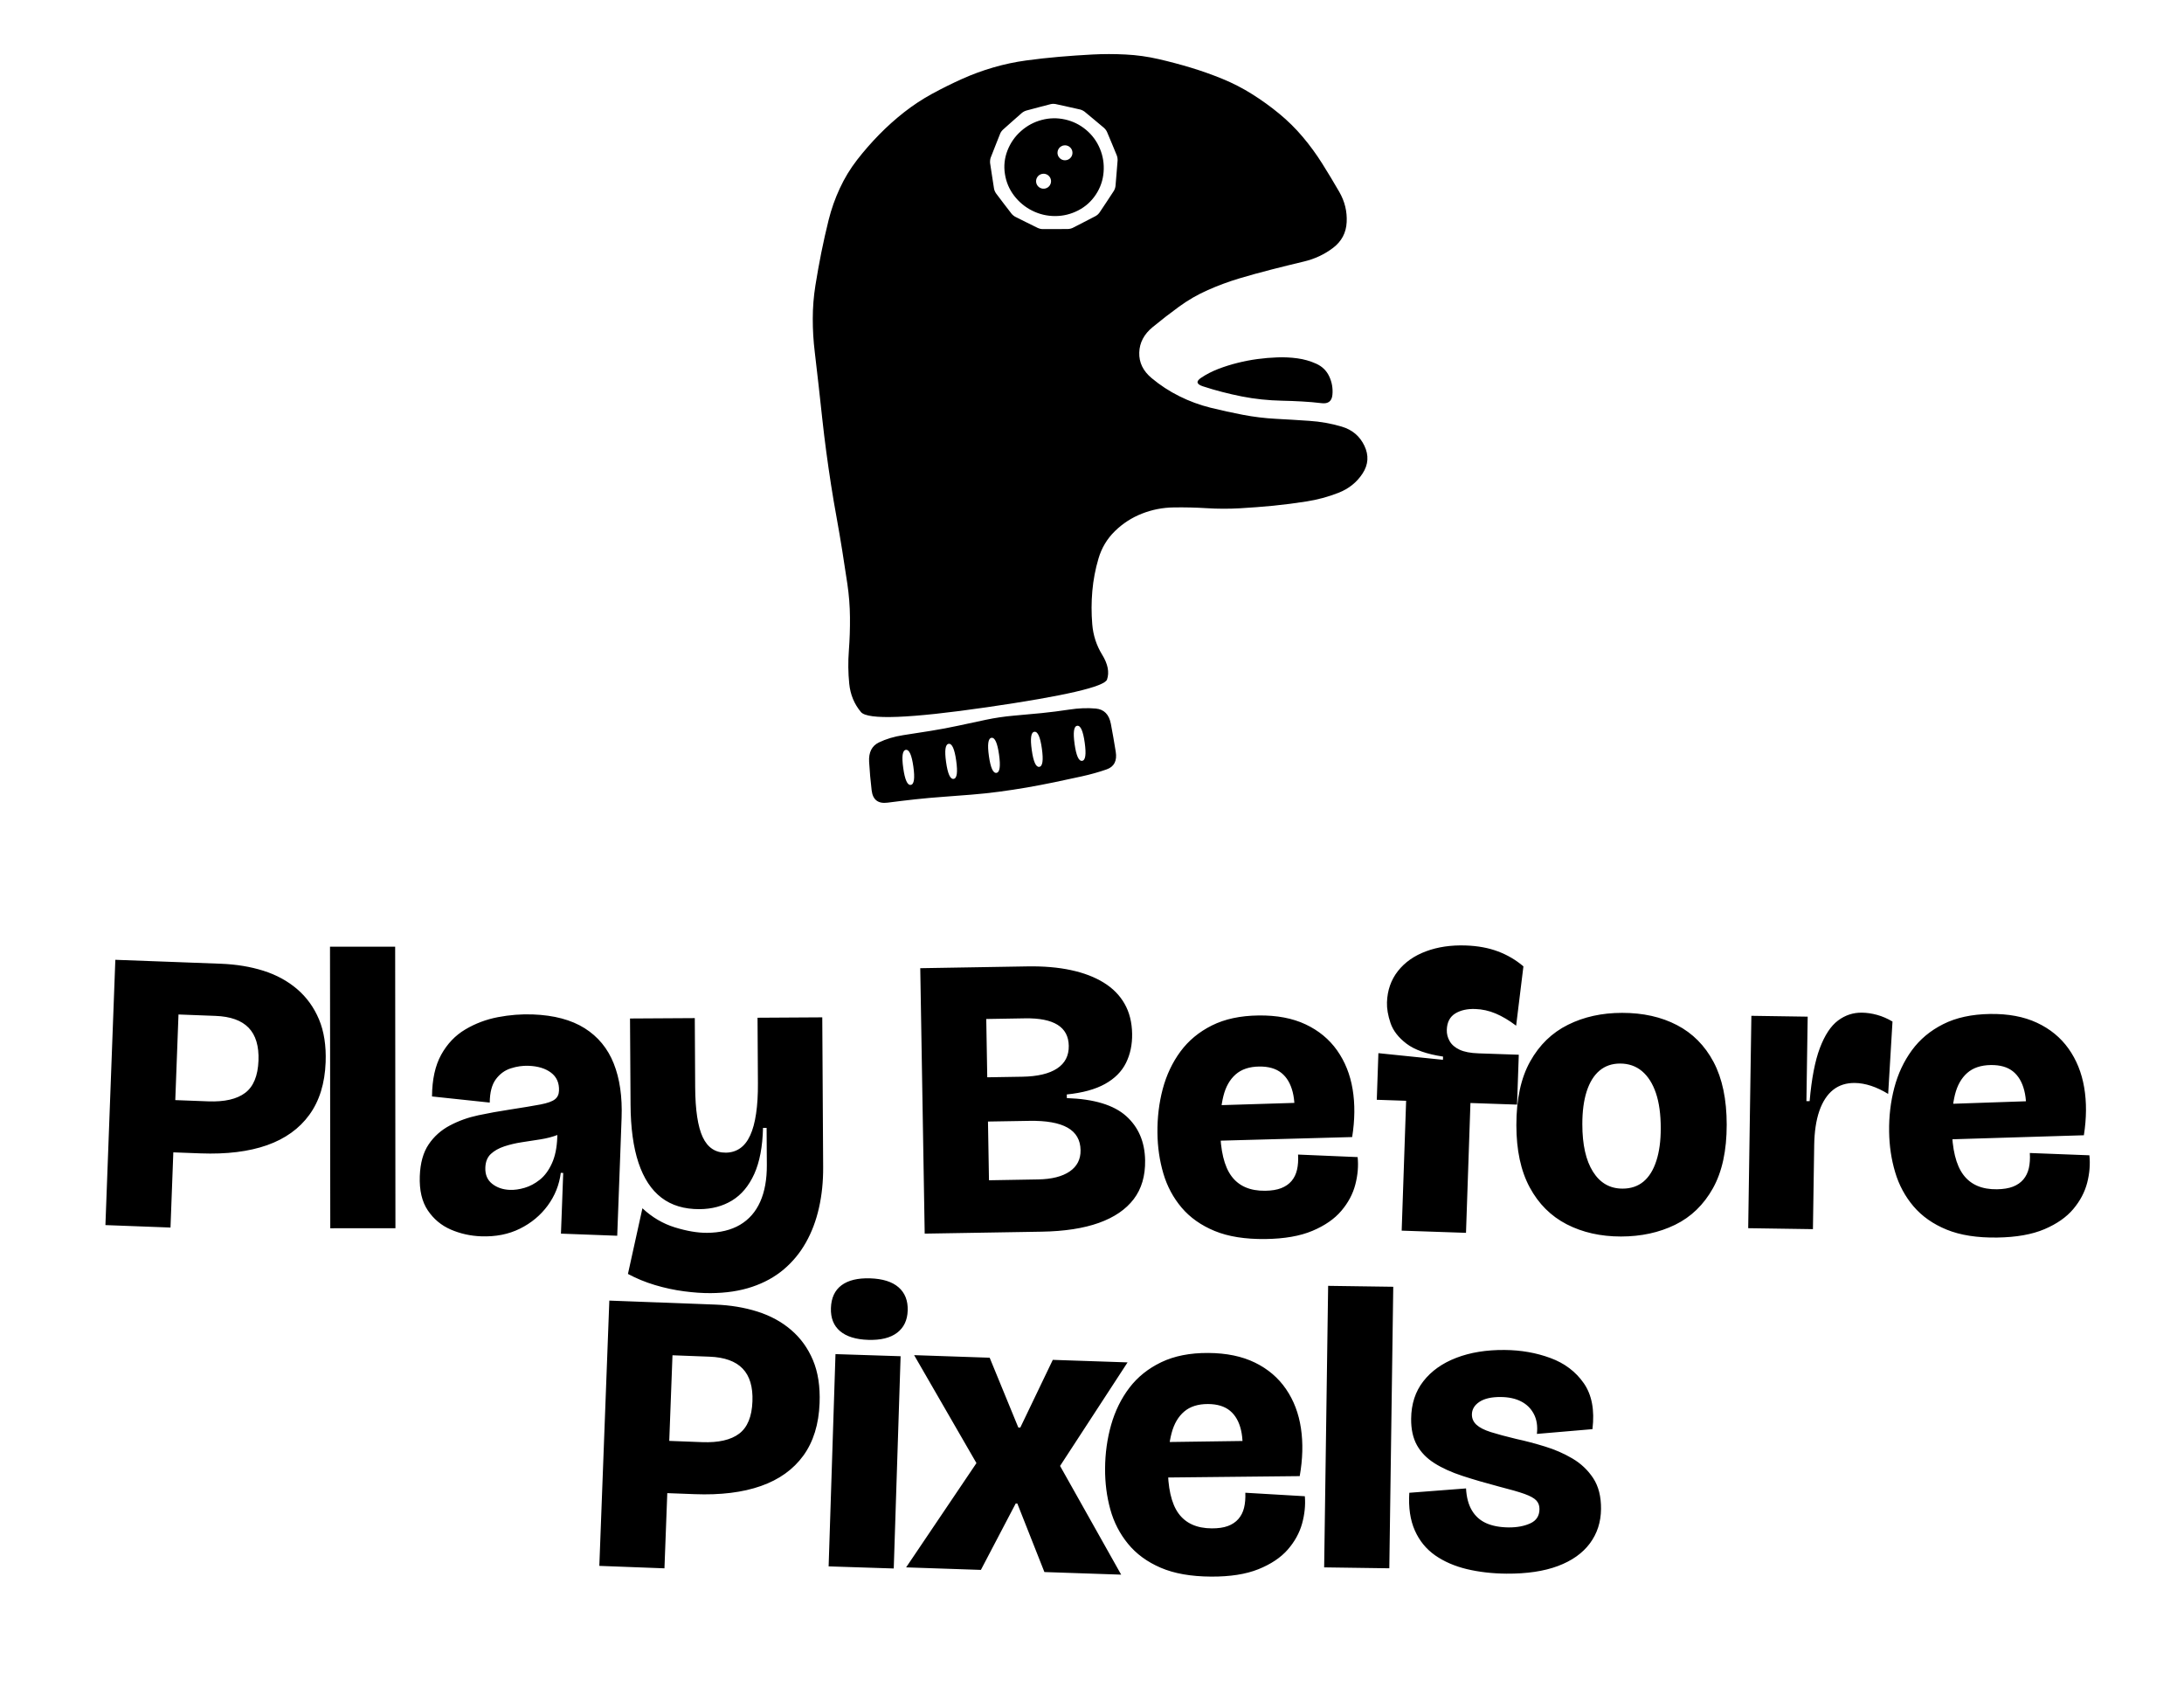
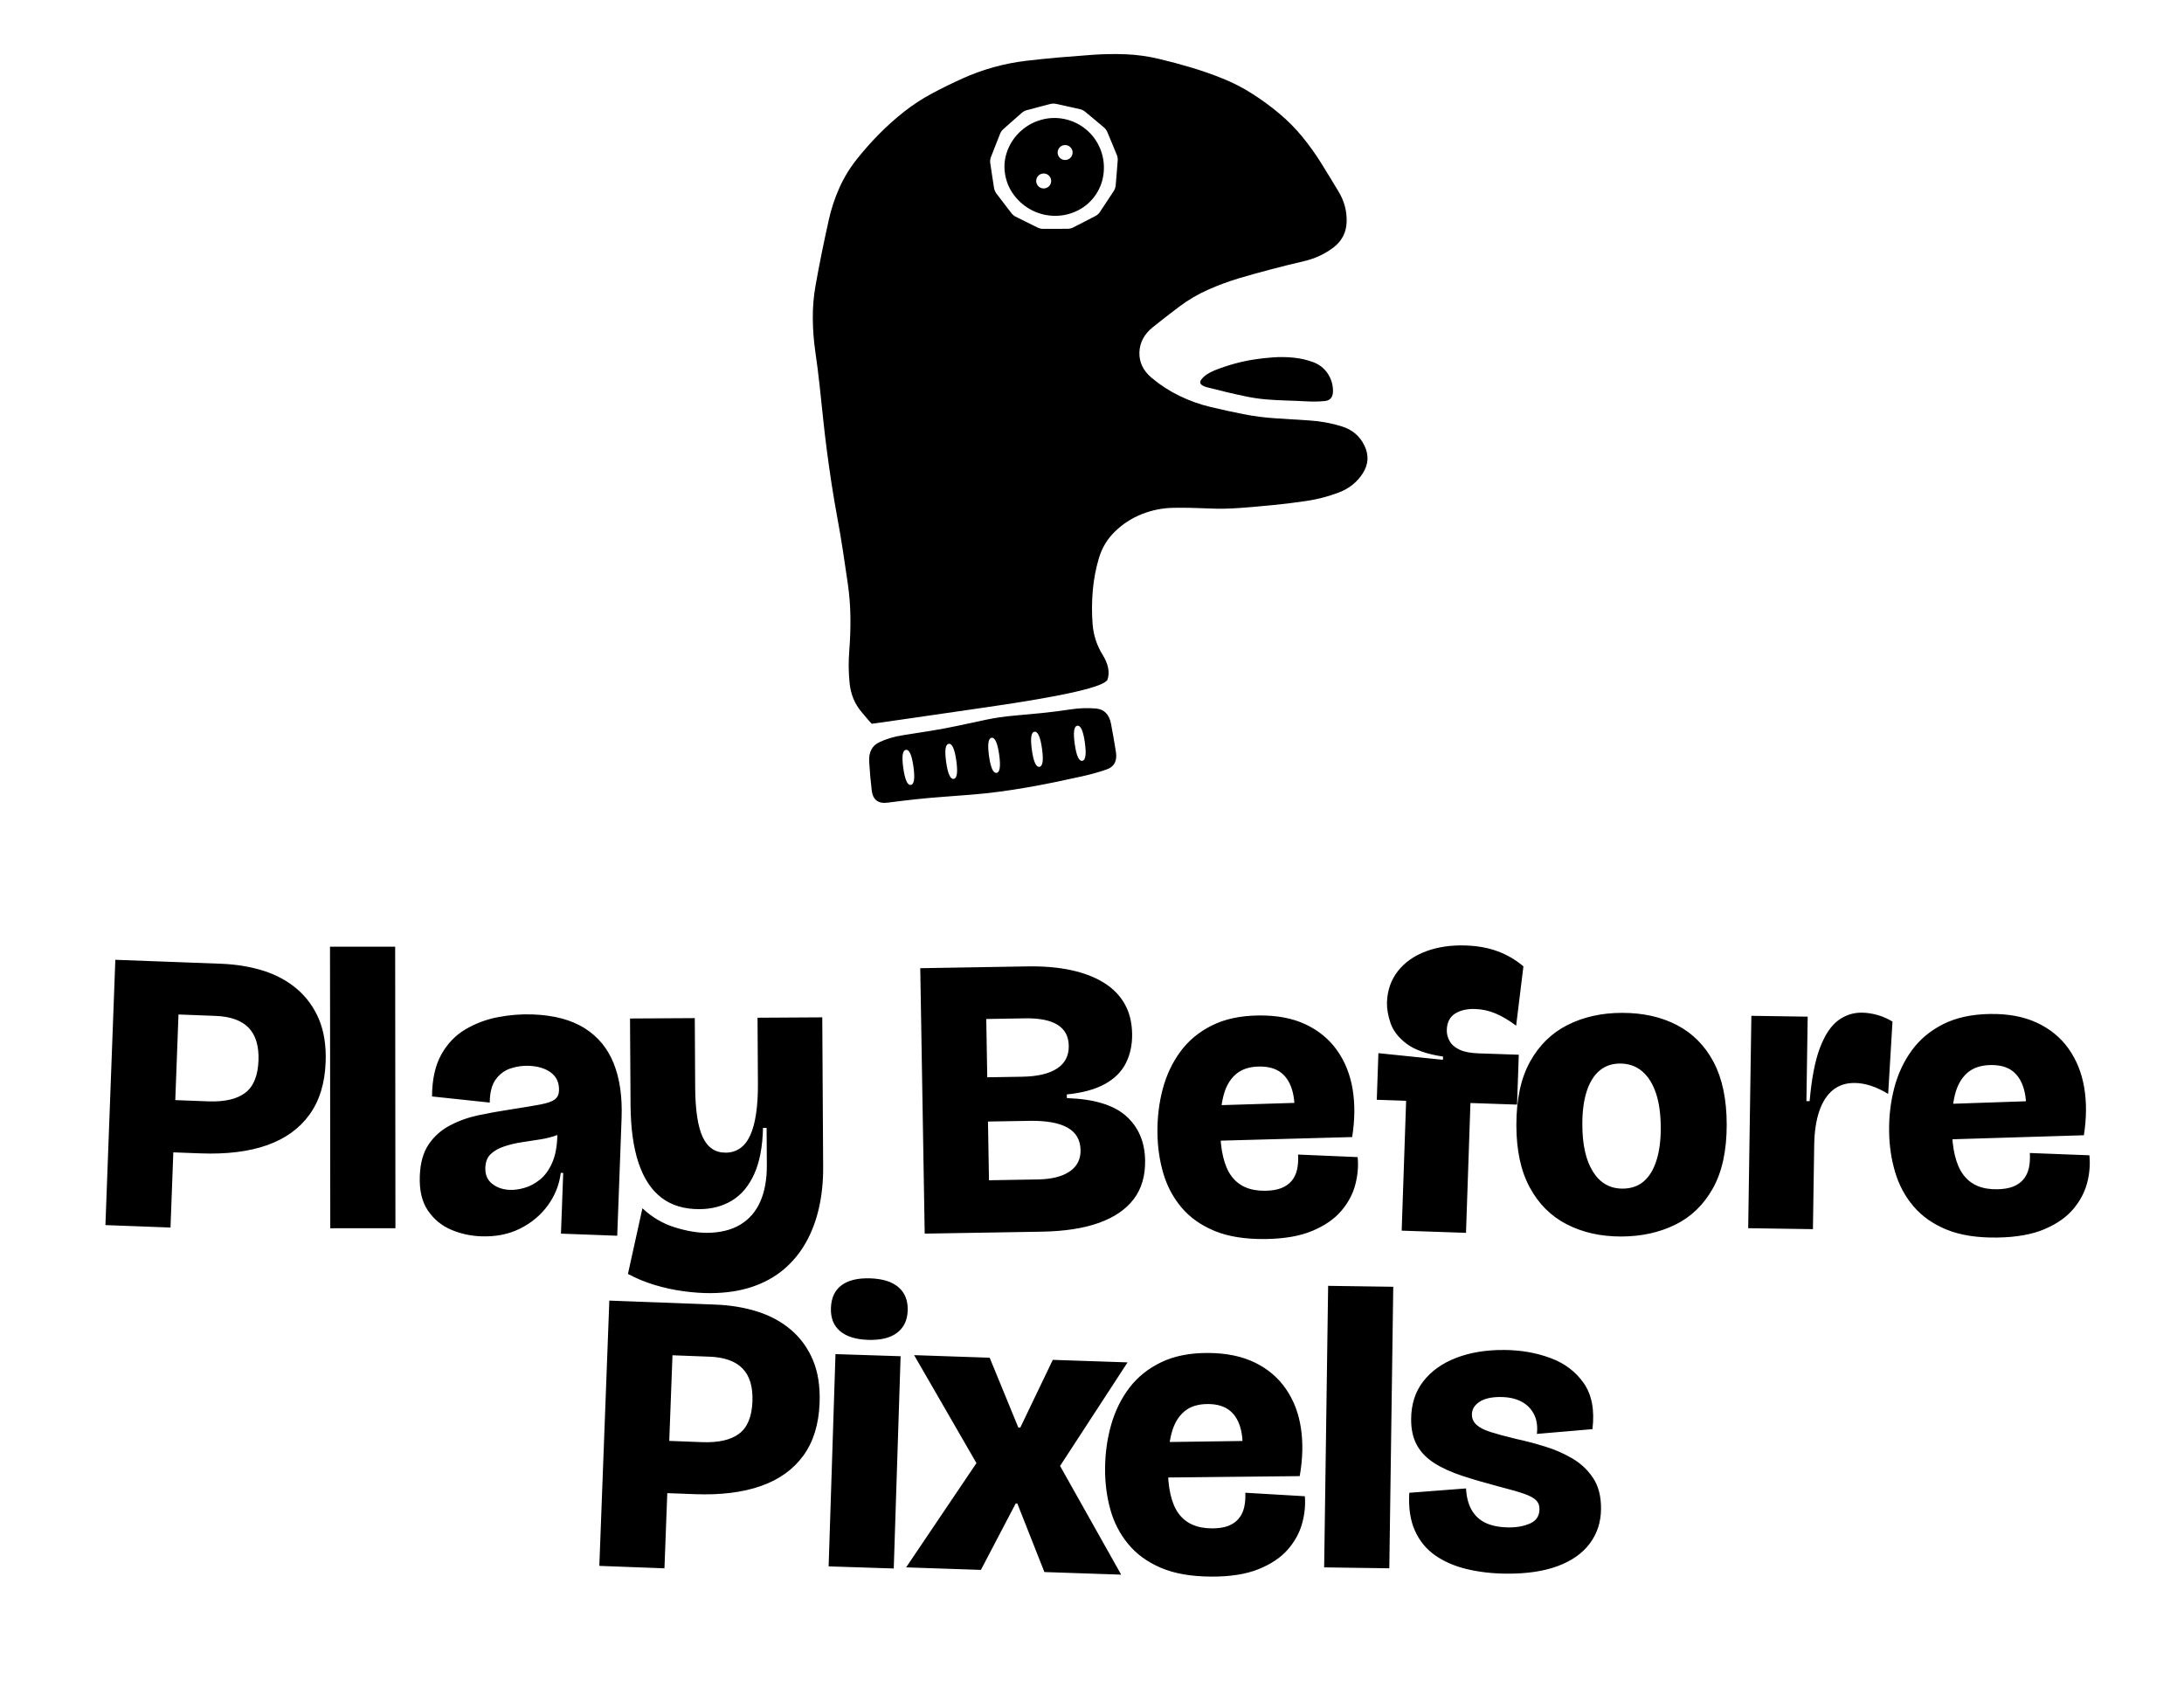
<svg xmlns="http://www.w3.org/2000/svg" viewBox="0 0 570.15 444" width="570.15" height="444" role="img" aria-label="Play Before Pixels one colour black">
  <g fill="#000000">
-     <path d="M278.04 31.19Q274.98 30.51 271.95 31.31Q268.92 32.11 266.56 34.2Q264.19 36.28 263.02 39.25Q261.85 42.23 262.34 45.4Q262.82 48.57 264.75 51.09Q266.68 53.61 269.5 55.01Q272.32 56.41 275.48 56.4Q278.64 56.39 281.47 54.93Q284.31 53.47 286.08 50.79Q287.85 48.11 288.1 44.93Q288.36 41.75 287.15 38.83Q285.93 35.9 283.52 33.89Q281.1 31.87 278.04 31.19ZM279.97 39.84Q279.97 39.92 279.97 40Q279.96 40.07 279.95 40.15Q279.94 40.22 279.93 40.3Q279.91 40.37 279.89 40.45Q279.87 40.52 279.84 40.59Q279.81 40.66 279.78 40.73Q279.74 40.8 279.71 40.87Q279.67 40.93 279.62 41Q279.58 41.06 279.53 41.12Q279.48 41.18 279.43 41.23Q279.38 41.29 279.32 41.34Q279.26 41.39 279.2 41.44Q279.14 41.48 279.08 41.52Q279.01 41.57 278.94 41.6Q278.88 41.64 278.81 41.67Q278.74 41.7 278.66 41.72Q278.59 41.75 278.52 41.77Q278.44 41.79 278.37 41.8Q278.29 41.82 278.22 41.82Q278.14 41.83 278.06 41.83Q277.99 41.84 277.91 41.83Q277.83 41.83 277.76 41.82Q277.68 41.81 277.61 41.79Q277.53 41.77 277.46 41.75Q277.39 41.73 277.31 41.7Q277.24 41.67 277.17 41.64Q277.11 41.61 277.04 41.57Q276.97 41.53 276.91 41.49Q276.85 41.44 276.79 41.39Q276.73 41.35 276.67 41.29Q276.62 41.24 276.57 41.18Q276.52 41.13 276.47 41.06Q276.42 41 276.38 40.94Q276.34 40.87 276.3 40.81Q276.27 40.74 276.24 40.67Q276.21 40.6 276.18 40.53Q276.16 40.45 276.14 40.38Q276.12 40.31 276.1 40.23Q276.09 40.16 276.08 40.08Q276.07 40 276.07 39.93Q276.07 39.85 276.08 39.77Q276.08 39.7 276.09 39.62Q276.1 39.55 276.12 39.47Q276.13 39.4 276.15 39.32Q276.18 39.25 276.2 39.18Q276.23 39.11 276.27 39.04Q276.3 38.97 276.34 38.9Q276.38 38.84 276.42 38.77Q276.46 38.71 276.51 38.65Q276.56 38.59 276.61 38.54Q276.67 38.48 276.72 38.43Q276.78 38.38 276.84 38.33Q276.9 38.29 276.97 38.25Q277.03 38.2 277.1 38.17Q277.17 38.13 277.24 38.1Q277.31 38.07 277.38 38.04Q277.45 38.02 277.53 38Q277.6 37.98 277.67 37.97Q277.75 37.95 277.83 37.95Q277.9 37.94 277.98 37.94Q278.06 37.93 278.13 37.94Q278.21 37.94 278.28 37.95Q278.36 37.96 278.43 37.98Q278.51 38 278.58 38.02Q278.66 38.04 278.73 38.07Q278.8 38.1 278.87 38.13Q278.94 38.16 279 38.2Q279.07 38.24 279.13 38.28Q279.2 38.33 279.25 38.38Q279.31 38.42 279.37 38.48Q279.42 38.53 279.48 38.59Q279.53 38.64 279.57 38.7Q279.62 38.77 279.66 38.83Q279.7 38.89 279.74 38.96Q279.77 39.03 279.81 39.1Q279.84 39.17 279.86 39.24Q279.89 39.31 279.91 39.39Q279.93 39.46 279.94 39.54Q279.95 39.61 279.96 39.69Q279.97 39.77 279.97 39.84ZM274.38 47.26Q274.38 47.34 274.38 47.42Q274.37 47.49 274.36 47.57Q274.35 47.64 274.33 47.72Q274.32 47.79 274.3 47.87Q274.27 47.94 274.25 48.01Q274.22 48.08 274.18 48.15Q274.15 48.22 274.11 48.29Q274.07 48.35 274.03 48.42Q273.99 48.48 273.94 48.54Q273.89 48.6 273.84 48.65Q273.78 48.71 273.73 48.76Q273.67 48.81 273.61 48.86Q273.55 48.9 273.48 48.95Q273.42 48.99 273.35 49.02Q273.28 49.06 273.21 49.09Q273.14 49.12 273.07 49.15Q273 49.17 272.93 49.19Q272.85 49.21 272.78 49.22Q272.7 49.24 272.62 49.25Q272.55 49.25 272.47 49.25Q272.39 49.26 272.32 49.25Q272.24 49.25 272.17 49.24Q272.09 49.23 272.02 49.21Q271.94 49.19 271.87 49.17Q271.79 49.15 271.72 49.12Q271.65 49.09 271.58 49.06Q271.51 49.03 271.45 48.99Q271.38 48.95 271.32 48.91Q271.26 48.86 271.2 48.82Q271.14 48.77 271.08 48.71Q271.03 48.66 270.97 48.6Q270.92 48.55 270.88 48.49Q270.83 48.42 270.79 48.36Q270.75 48.3 270.71 48.23Q270.68 48.16 270.64 48.09Q270.61 48.02 270.59 47.95Q270.56 47.88 270.54 47.8Q270.52 47.73 270.51 47.65Q270.5 47.58 270.49 47.5Q270.48 47.42 270.48 47.35Q270.48 47.27 270.48 47.2Q270.49 47.12 270.5 47.04Q270.51 46.97 270.52 46.89Q270.54 46.82 270.56 46.74Q270.58 46.67 270.61 46.6Q270.64 46.53 270.67 46.46Q270.71 46.39 270.75 46.32Q270.78 46.26 270.83 46.19Q270.87 46.13 270.92 46.07Q270.97 46.01 271.02 45.96Q271.07 45.9 271.13 45.85Q271.19 45.8 271.25 45.75Q271.31 45.71 271.37 45.67Q271.44 45.63 271.51 45.59Q271.57 45.55 271.64 45.52Q271.71 45.49 271.79 45.47Q271.86 45.44 271.93 45.42Q272.01 45.4 272.08 45.39Q272.16 45.37 272.23 45.37Q272.31 45.36 272.39 45.36Q272.46 45.36 272.54 45.36Q272.62 45.36 272.69 45.37Q272.77 45.38 272.84 45.4Q272.92 45.42 272.99 45.44Q273.06 45.46 273.14 45.49Q273.21 45.52 273.28 45.55Q273.34 45.58 273.41 45.62Q273.48 45.66 273.54 45.7Q273.6 45.75 273.66 45.8Q273.72 45.84 273.78 45.9Q273.83 45.95 273.88 46.01Q273.93 46.07 273.98 46.13Q274.03 46.19 274.07 46.25Q274.11 46.32 274.15 46.38Q274.18 46.45 274.21 46.52Q274.24 46.59 274.27 46.66Q274.29 46.74 274.31 46.81Q274.33 46.88 274.35 46.96Q274.36 47.03 274.37 47.11Q274.38 47.19 274.38 47.26ZM338.68 93.54Q336.09 93.19 333.47 93.29Q330.86 93.38 328.26 93.73Q325.66 94.08 323.11 94.72Q320.56 95.35 318.09 96.29Q315.62 97.24 313.56 98.62Q311.49 100.01 314.01 100.84Q316.53 101.67 319.07 102.32Q321.61 102.98 324.19 103.49Q326.77 104 329.38 104.27Q331.99 104.54 334.62 104.6Q337.25 104.65 339.87 104.8Q342.5 104.94 345.05 105.25Q347.61 105.55 347.84 103.04Q348.07 100.54 347.01 98.27Q345.96 96.01 343.62 94.95Q341.27 93.89 338.68 93.54ZM291.05 138.65Q294.12 135.65 298.09 134.09Q302.07 132.52 306.37 132.46Q310.68 132.39 315.03 132.66Q319.39 132.93 323.75 132.68Q328.1 132.43 332.44 132.01Q336.77 131.58 341.06 130.9Q345.35 130.23 349.4 128.65Q353.45 127.07 355.72 123.59Q357.98 120.11 356.18 116.35Q354.38 112.59 350.28 111.37Q346.18 110.15 341.81 109.86Q337.44 109.56 333.08 109.33Q328.73 109.1 324.46 108.28Q320.19 107.47 315.98 106.42Q311.77 105.37 307.88 103.43Q303.98 101.49 300.64 98.7Q297.29 95.91 297.41 92.03Q297.53 88.16 300.9 85.4Q304.26 82.63 307.79 80.06Q311.31 77.49 315.31 75.72Q319.31 73.95 323.49 72.69Q327.68 71.44 331.92 70.36Q336.15 69.28 340.39 68.27Q344.64 67.26 348 64.71Q351.36 62.16 351.56 57.98Q351.77 53.8 349.63 50.09Q347.49 46.38 345.19 42.72Q342.89 39.06 340.1 35.75Q337.31 32.44 333.94 29.67Q330.58 26.9 326.88 24.58Q323.18 22.25 319.13 20.59Q315.09 18.94 310.91 17.67Q306.73 16.41 302.47 15.43Q298.22 14.45 293.86 14.23Q289.49 14 285.15 14.23Q280.8 14.46 276.47 14.83Q272.15 15.2 267.84 15.79Q263.53 16.38 259.34 17.6Q255.15 18.81 251.17 20.6Q247.18 22.39 243.34 24.48Q239.5 26.58 236.05 29.28Q232.61 31.98 229.54 35.11Q226.47 38.24 223.77 41.71Q221.07 45.19 219.23 49.18Q217.38 53.17 216.32 57.42Q215.27 61.66 214.41 65.92Q213.56 70.19 212.87 74.5Q212.18 78.82 212.18 83.19Q212.17 87.56 212.7 91.89Q213.23 96.23 213.7 100.56Q214.17 104.89 214.65 109.23Q215.12 113.57 215.7 117.9Q216.28 122.23 216.95 126.54Q217.62 130.86 218.41 135.15Q219.19 139.45 219.88 143.77Q220.57 148.08 221.21 152.42Q221.85 156.75 221.89 161.13Q221.93 165.51 221.6 169.86Q221.27 174.22 221.7 178.48Q222.13 182.74 224.76 185.88Q227.4 189.01 257.71 184.61Q288.02 180.21 289 177.38Q289.97 174.55 287.73 170.91Q285.49 167.27 285.14 162.94Q284.78 158.61 285.16 154.28Q285.54 149.95 286.77 145.8Q287.99 141.65 291.05 138.65ZM291.15 48.89Q291.11 49.06 291.06 49.22Q291 49.38 290.93 49.54Q290.86 49.69 290.77 49.84Q290.68 49.98 288.92 52.66Q287.15 55.34 287.04 55.48Q286.94 55.62 286.82 55.75Q286.71 55.88 286.58 56Q286.45 56.11 286.31 56.21Q286.17 56.32 286.02 56.4Q285.87 56.49 283.03 57.95Q280.19 59.41 280.05 59.48Q279.9 59.55 279.75 59.6Q279.6 59.65 279.44 59.69Q279.28 59.73 279.13 59.75Q278.97 59.78 278.81 59.78Q278.65 59.79 275.49 59.8Q272.33 59.81 272.17 59.8Q272.02 59.8 271.86 59.78Q271.7 59.75 271.55 59.72Q271.4 59.68 271.25 59.63Q271.1 59.58 270.95 59.52Q270.81 59.46 267.99 58.06Q265.17 56.66 265.03 56.58Q264.9 56.51 264.77 56.42Q264.64 56.33 264.52 56.23Q264.4 56.13 264.29 56.03Q264.18 55.92 264.08 55.8Q263.98 55.68 262.05 53.16Q260.12 50.63 260.03 50.49Q259.93 50.35 259.85 50.2Q259.76 50.05 259.7 49.9Q259.63 49.74 259.58 49.58Q259.53 49.42 259.5 49.25Q259.46 49.08 258.98 45.91Q258.49 42.74 258.47 42.56Q258.45 42.38 258.46 42.2Q258.46 42.03 258.48 41.85Q258.5 41.67 258.53 41.49Q258.57 41.32 258.63 41.15Q258.69 40.98 259.86 38.01Q261.03 35.04 261.1 34.89Q261.16 34.74 261.24 34.6Q261.32 34.46 261.41 34.33Q261.5 34.2 261.61 34.08Q261.71 33.96 261.83 33.85Q261.94 33.73 264.3 31.65Q266.67 29.56 266.79 29.46Q266.91 29.36 267.05 29.27Q267.18 29.19 267.32 29.11Q267.46 29.04 267.6 28.98Q267.75 28.92 267.9 28.87Q268.05 28.82 271.08 28.02Q274.11 27.22 274.27 27.19Q274.43 27.15 274.59 27.13Q274.75 27.12 274.91 27.11Q275.07 27.11 275.24 27.12Q275.4 27.13 275.56 27.16Q275.72 27.19 278.78 27.87Q281.84 28.55 282 28.59Q282.15 28.64 282.3 28.69Q282.46 28.75 282.6 28.82Q282.75 28.89 282.88 28.98Q283.02 29.06 283.15 29.16Q283.28 29.26 285.7 31.28Q288.11 33.29 288.23 33.4Q288.35 33.52 288.46 33.64Q288.57 33.76 288.67 33.89Q288.76 34.02 288.85 34.16Q288.93 34.3 289 34.45Q289.07 34.6 290.29 37.52Q291.5 40.44 291.56 40.6Q291.61 40.75 291.65 40.9Q291.69 41.06 291.72 41.22Q291.74 41.38 291.75 41.54Q291.76 41.7 291.76 41.86Q291.75 42.02 291.49 45.21Q291.23 48.39 291.21 48.56Q291.19 48.73 291.15 48.89ZM268.06 205.57Q271.66 204.94 275.24 204.2Q278.82 203.46 282.38 202.67Q285.95 201.88 288.9 200.84Q291.85 199.8 291.27 196.22Q290.7 192.64 290 188.95Q289.29 185.25 286.04 184.96Q282.78 184.67 279.15 185.23Q275.53 185.78 271.89 186.15Q268.25 186.51 264.61 186.82Q260.97 187.14 257.39 187.89Q253.81 188.64 250.24 189.42Q246.67 190.19 243.06 190.77Q239.44 191.35 235.83 191.9Q232.22 192.46 229.44 193.81Q226.67 195.16 226.89 198.89Q227.11 202.62 227.55 206.31Q227.99 210 231.68 209.53Q235.36 209.05 239 208.65Q242.63 208.26 246.28 208Q249.93 207.74 253.57 207.44Q257.21 207.15 260.83 206.67Q264.45 206.19 268.06 205.57ZM236.48 195.74Q237.8 195.56 238.44 200.13Q239.08 204.71 237.76 204.89Q236.44 205.08 235.8 200.5Q235.15 195.93 236.48 195.74ZM247.66 194.17Q248.98 193.99 249.62 198.56Q250.27 203.14 248.95 203.32Q247.62 203.51 246.98 198.93Q246.34 194.36 247.66 194.17ZM258.84 192.6Q260.16 192.41 260.81 196.99Q261.45 201.56 260.13 201.75Q258.81 201.94 258.16 197.36Q257.52 192.79 258.84 192.6ZM269.35 195.79Q268.7 191.21 270.03 191.03Q271.35 190.84 271.99 195.42Q272.63 199.99 271.31 200.18Q269.99 200.36 269.35 195.79ZM280.53 194.22Q279.89 189.64 281.21 189.46Q282.53 189.27 283.17 193.85Q283.82 198.42 282.5 198.61Q281.17 198.79 280.53 194.22Z" />
+     <path d="M278.07 31.11Q275.01 30.43 271.98 31.23Q268.95 32.03 266.59 34.12Q264.22 36.21 263.05 39.18Q261.88 42.16 262.36 45.33Q262.85 48.5 264.78 51.02Q266.71 53.55 269.53 54.95Q272.35 56.35 275.51 56.34Q278.67 56.33 281.51 54.87Q284.35 53.4 286.12 50.73Q287.88 48.05 288.14 44.86Q288.4 41.68 287.19 38.76Q285.97 35.83 283.55 33.81Q281.14 31.8 278.07 31.11ZM280.01 39.77Q280.01 39.85 280 39.93Q280 40 279.99 40.08Q279.98 40.15 279.96 40.23Q279.95 40.3 279.92 40.38Q279.9 40.45 279.87 40.52Q279.85 40.59 279.81 40.66Q279.78 40.73 279.74 40.8Q279.7 40.86 279.66 40.93Q279.61 40.99 279.57 41.05Q279.52 41.11 279.46 41.16Q279.41 41.22 279.35 41.27Q279.3 41.32 279.24 41.37Q279.18 41.41 279.11 41.45Q279.05 41.5 278.98 41.53Q278.91 41.57 278.84 41.6Q278.77 41.63 278.7 41.66Q278.63 41.68 278.55 41.7Q278.48 41.72 278.4 41.73Q278.33 41.75 278.25 41.75Q278.18 41.76 278.1 41.76Q278.02 41.77 277.95 41.76Q277.87 41.76 277.79 41.75Q277.72 41.74 277.64 41.72Q277.57 41.7 277.49 41.68Q277.42 41.66 277.35 41.63Q277.28 41.6 277.21 41.57Q277.14 41.54 277.07 41.5Q277.01 41.46 276.94 41.42Q276.88 41.37 276.82 41.32Q276.76 41.28 276.71 41.22Q276.65 41.17 276.6 41.11Q276.55 41.06 276.5 40.99Q276.46 40.93 276.42 40.87Q276.37 40.81 276.34 40.74Q276.3 40.67 276.27 40.6Q276.24 40.53 276.22 40.46Q276.19 40.39 276.17 40.31Q276.15 40.24 276.14 40.16Q276.12 40.09 276.12 40.01Q276.11 39.93 276.11 39.86Q276.1 39.78 276.11 39.7Q276.11 39.63 276.12 39.55Q276.13 39.48 276.15 39.4Q276.17 39.33 276.19 39.25Q276.21 39.18 276.24 39.11Q276.27 39.04 276.3 38.97Q276.33 38.9 276.37 38.83Q276.41 38.77 276.45 38.7Q276.5 38.64 276.55 38.58Q276.59 38.52 276.65 38.47Q276.7 38.41 276.76 38.36Q276.81 38.31 276.88 38.26Q276.94 38.22 277 38.17Q277.07 38.13 277.13 38.1Q277.2 38.06 277.27 38.03Q277.34 38 277.41 37.97Q277.49 37.95 277.56 37.93Q277.63 37.91 277.71 37.9Q277.78 37.88 277.86 37.87Q277.94 37.87 278.01 37.87Q278.09 37.86 278.17 37.87Q278.24 37.87 278.32 37.88Q278.39 37.89 278.47 37.91Q278.54 37.93 278.62 37.95Q278.69 37.97 278.76 38Q278.83 38.02 278.9 38.06Q278.97 38.09 279.04 38.13Q279.1 38.17 279.17 38.21Q279.23 38.26 279.29 38.3Q279.35 38.35 279.4 38.41Q279.46 38.46 279.51 38.52Q279.56 38.57 279.61 38.63Q279.65 38.7 279.7 38.76Q279.74 38.82 279.77 38.89Q279.81 38.96 279.84 39.03Q279.87 39.1 279.9 39.17Q279.92 39.24 279.94 39.32Q279.96 39.39 279.97 39.47Q279.99 39.54 280 39.62Q280 39.7 280.01 39.77ZM274.41 47.2Q274.41 47.27 274.41 47.35Q274.4 47.43 274.39 47.5Q274.38 47.58 274.37 47.65Q274.35 47.73 274.33 47.8Q274.31 47.87 274.28 47.95Q274.25 48.02 274.22 48.09Q274.18 48.16 274.15 48.22Q274.11 48.29 274.06 48.35Q274.02 48.41 273.97 48.47Q273.92 48.53 273.87 48.59Q273.82 48.64 273.76 48.69Q273.7 48.74 273.64 48.79Q273.58 48.84 273.52 48.88Q273.45 48.92 273.38 48.96Q273.32 48.99 273.25 49.02Q273.18 49.05 273.1 49.08Q273.03 49.11 272.96 49.12Q272.88 49.14 272.81 49.16Q272.73 49.17 272.66 49.18Q272.58 49.19 272.5 49.19Q272.43 49.19 272.35 49.19Q272.27 49.18 272.2 49.17Q272.12 49.16 272.05 49.14Q271.97 49.13 271.9 49.11Q271.83 49.08 271.75 49.06Q271.68 49.03 271.61 49Q271.55 48.96 271.48 48.92Q271.41 48.88 271.35 48.84Q271.29 48.8 271.23 48.75Q271.17 48.7 271.11 48.65Q271.06 48.59 271.01 48.54Q270.96 48.48 270.91 48.42Q270.86 48.36 270.82 48.29Q270.78 48.23 270.74 48.16Q270.71 48.09 270.68 48.02Q270.65 47.95 270.62 47.88Q270.6 47.81 270.58 47.74Q270.56 47.66 270.54 47.59Q270.53 47.51 270.52 47.43Q270.51 47.36 270.51 47.28Q270.51 47.2 270.51 47.13Q270.52 47.05 270.53 46.98Q270.54 46.9 270.56 46.83Q270.57 46.75 270.59 46.68Q270.62 46.6 270.64 46.53Q270.67 46.46 270.71 46.39Q270.74 46.32 270.78 46.26Q270.82 46.19 270.86 46.13Q270.9 46.06 270.95 46.01Q271 45.95 271.05 45.89Q271.11 45.84 271.16 45.78Q271.22 45.73 271.28 45.69Q271.34 45.64 271.41 45.6Q271.47 45.56 271.54 45.52Q271.61 45.48 271.68 45.45Q271.75 45.42 271.82 45.4Q271.89 45.37 271.97 45.35Q272.04 45.33 272.11 45.32Q272.19 45.31 272.27 45.3Q272.34 45.29 272.42 45.29Q272.5 45.29 272.57 45.29Q272.65 45.3 272.72 45.31Q272.8 45.32 272.88 45.33Q272.95 45.35 273.02 45.37Q273.1 45.39 273.17 45.42Q273.24 45.45 273.31 45.48Q273.38 45.52 273.44 45.55Q273.51 45.59 273.57 45.64Q273.64 45.68 273.7 45.73Q273.75 45.78 273.81 45.83Q273.87 45.88 273.92 45.94Q273.97 46 274.01 46.06Q274.06 46.12 274.1 46.18Q274.14 46.25 274.18 46.32Q274.22 46.38 274.25 46.45Q274.28 46.52 274.3 46.6Q274.33 46.67 274.35 46.74Q274.37 46.82 274.38 46.89Q274.39 46.97 274.4 47.04Q274.41 47.12 274.41 47.2ZM337.67 93.36Q335.07 93.1 332.46 93.28Q329.85 93.45 327.27 93.86Q324.68 94.27 322.15 94.97Q319.62 95.67 317.16 96.65Q314.7 97.64 313.64 99.04Q312.58 100.43 315.14 101.1Q317.7 101.76 320.25 102.37Q322.8 102.98 325.37 103.51Q327.94 104.04 330.55 104.26Q333.17 104.48 335.79 104.55Q338.41 104.62 341.02 104.77Q343.63 104.91 345.83 104.69Q348.04 104.48 347.99 101.95Q347.94 99.42 346.53 97.39Q345.13 95.37 342.7 94.49Q340.27 93.62 337.67 93.36ZM285.27 154.26Q285.63 149.94 286.85 145.79Q288.06 141.64 291.14 138.68Q294.22 135.72 298.18 134.17Q302.14 132.62 306.43 132.56Q310.72 132.5 315.08 132.71Q319.44 132.93 323.8 132.59Q328.15 132.26 332.48 131.83Q336.8 131.4 341.1 130.76Q345.39 130.12 349.46 128.58Q353.52 127.05 355.76 123.56Q358 120.07 356.2 116.33Q354.41 112.6 350.33 111.32Q346.25 110.04 341.87 109.76Q337.5 109.47 333.15 109.21Q328.8 108.94 324.54 108.1Q320.28 107.25 316.07 106.25Q311.85 105.25 307.94 103.35Q304.02 101.46 300.68 98.66Q297.33 95.86 297.45 91.98Q297.58 88.11 300.98 85.39Q304.37 82.67 307.86 80.04Q311.35 77.42 315.35 75.64Q319.35 73.86 323.54 72.61Q327.73 71.37 331.96 70.27Q336.19 69.16 340.44 68.17Q344.69 67.18 348.06 64.64Q351.42 62.1 351.55 57.93Q351.68 53.76 349.5 50.11Q347.31 46.45 345.04 42.79Q342.77 39.13 340.04 35.78Q337.31 32.43 333.97 29.64Q330.63 26.84 326.94 24.49Q323.25 22.13 319.19 20.5Q315.13 18.86 310.95 17.62Q306.77 16.37 302.51 15.36Q298.26 14.35 293.9 14.17Q289.53 14 285.19 14.31Q280.84 14.62 276.53 14.99Q272.22 15.36 267.9 15.87Q263.58 16.38 259.38 17.55Q255.17 18.72 251.19 20.52Q247.21 22.32 243.34 24.38Q239.48 26.44 236.03 29.15Q232.58 31.87 229.5 34.99Q226.42 38.11 223.67 41.57Q220.92 45.02 219.12 49.05Q217.32 53.08 216.37 57.36Q215.42 61.64 214.55 65.89Q213.69 70.15 212.92 74.45Q212.15 78.76 212.19 83.13Q212.22 87.51 212.85 91.83Q213.48 96.16 213.95 100.49Q214.42 104.82 214.87 109.16Q215.32 113.51 215.89 117.84Q216.46 122.17 217.12 126.48Q217.79 130.8 218.58 135.09Q219.38 139.39 220.04 143.71Q220.7 148.04 221.33 152.38Q221.95 156.72 222.01 161.11Q222.06 165.5 221.71 169.85Q221.36 174.2 221.81 178.44Q222.26 182.68 224.86 185.8Q227.46 188.91 227.58 188.94Q227.69 188.96 257.95 184.56Q288.22 180.17 289.14 177.35Q290.07 174.52 287.82 170.88Q285.57 167.24 285.23 162.92Q284.9 158.59 285.27 154.26ZM291.19 48.82Q291.15 48.99 291.09 49.15Q291.04 49.31 290.97 49.47Q290.9 49.62 290.81 49.77Q290.72 49.92 288.95 52.6Q287.18 55.28 287.08 55.42Q286.98 55.56 286.86 55.69Q286.74 55.82 286.62 55.93Q286.49 56.05 286.35 56.15Q286.2 56.25 286.05 56.34Q285.9 56.43 283.07 57.89Q280.23 59.35 280.08 59.42Q279.94 59.49 279.78 59.54Q279.63 59.59 279.48 59.63Q279.32 59.67 279.16 59.69Q279 59.71 278.84 59.72Q278.68 59.73 275.52 59.74Q272.36 59.75 272.21 59.74Q272.05 59.73 271.89 59.71Q271.74 59.69 271.58 59.66Q271.43 59.62 271.28 59.57Q271.13 59.52 270.99 59.46Q270.84 59.39 268.02 57.99Q265.2 56.59 265.06 56.52Q264.93 56.44 264.8 56.36Q264.67 56.27 264.55 56.17Q264.43 56.07 264.32 55.96Q264.21 55.85 264.11 55.73Q264.01 55.61 262.08 53.09Q260.15 50.57 260.05 50.43Q259.96 50.29 259.88 50.14Q259.79 49.99 259.73 49.83Q259.66 49.67 259.61 49.51Q259.56 49.35 259.52 49.18Q259.49 49.02 259 45.84Q258.52 42.67 258.5 42.49Q258.48 42.32 258.48 42.14Q258.48 41.96 258.5 41.78Q258.52 41.6 258.56 41.43Q258.6 41.25 258.66 41.08Q258.72 40.91 259.89 37.94Q261.06 34.96 261.12 34.82Q261.19 34.67 261.27 34.53Q261.35 34.39 261.44 34.26Q261.53 34.13 261.64 34.01Q261.74 33.89 261.86 33.77Q261.97 33.66 264.33 31.58Q266.7 29.49 266.82 29.39Q266.94 29.29 267.08 29.2Q267.21 29.11 267.35 29.04Q267.49 28.97 267.63 28.9Q267.78 28.84 267.93 28.8Q268.08 28.75 271.11 27.95Q274.14 27.15 274.3 27.11Q274.46 27.08 274.62 27.06Q274.78 27.04 274.95 27.04Q275.11 27.03 275.27 27.05Q275.43 27.06 275.59 27.09Q275.75 27.11 278.81 27.8Q281.88 28.48 282.03 28.52Q282.19 28.56 282.34 28.62Q282.49 28.68 282.64 28.75Q282.78 28.82 282.92 28.91Q283.06 28.99 283.19 29.09Q283.32 29.19 285.73 31.2Q288.15 33.22 288.27 33.33Q288.39 33.44 288.5 33.57Q288.61 33.69 288.71 33.82Q288.8 33.95 288.89 34.09Q288.97 34.23 289.04 34.38Q289.11 34.53 290.32 37.45Q291.54 40.38 291.59 40.53Q291.65 40.68 291.69 40.84Q291.73 40.99 291.75 41.15Q291.78 41.31 291.79 41.47Q291.8 41.63 291.79 41.79Q291.79 41.95 291.53 45.14Q291.27 48.32 291.25 48.49Q291.23 48.66 291.19 48.82ZM268.09 205.56Q271.69 204.94 275.27 204.2Q278.86 203.46 282.42 202.67Q285.99 201.88 288.94 200.84Q291.89 199.8 291.31 196.21Q290.74 192.63 290.04 188.94Q289.33 185.24 286.08 184.95Q282.82 184.66 279.19 185.22Q275.56 185.77 271.92 186.14Q268.28 186.5 264.64 186.82Q260.99 187.13 257.41 187.88Q253.83 188.63 250.26 189.41Q246.69 190.18 243.08 190.76Q239.46 191.34 235.85 191.9Q232.23 192.45 229.46 193.8Q226.69 195.16 226.91 198.89Q227.13 202.62 227.57 206.31Q228.01 210 231.69 209.53Q235.38 209.05 239.02 208.65Q242.65 208.26 246.3 208Q249.95 207.74 253.59 207.44Q257.24 207.15 260.86 206.67Q264.48 206.19 268.09 205.56ZM236.49 195.74Q237.82 195.55 238.46 200.13Q239.1 204.71 237.78 204.89Q236.46 205.08 235.81 200.5Q235.17 195.92 236.49 195.74ZM247.68 194.17Q249 193.98 249.65 198.56Q250.29 203.13 248.97 203.32Q247.65 203.5 247 198.93Q246.36 194.35 247.68 194.17ZM258.87 192.59Q260.19 192.41 260.84 196.98Q261.48 201.56 260.16 201.75Q258.83 201.93 258.19 197.36Q257.55 192.78 258.87 192.59ZM269.38 195.78Q268.74 191.21 270.06 191.02Q271.38 190.83 272.02 195.41Q272.67 199.99 271.34 200.17Q270.02 200.36 269.38 195.78ZM280.57 194.21Q279.92 189.63 281.25 189.45Q282.57 189.26 283.21 193.84Q283.85 198.42 282.53 198.6Q281.21 198.79 280.57 194.21Z" />
    <path d="M40.95 300.65 41.46 287.01 54.36 287.5Q60.76 287.74 64.01 285.28Q67.25 282.83 67.48 276.85Q67.69 271.18 64.91 268.29Q62.13 265.41 56.25 265.19L42.3 264.66L42.81 251.02L57.71 251.58Q63.69 251.81 68.78 253.41Q73.86 255.02 77.58 258.21Q81.3 261.4 83.27 266.09Q85.25 270.79 85.01 277.3Q84.7 285.59 80.76 291.01Q76.83 296.43 69.7 298.95Q62.56 301.46 52.38 301.08ZM27.52 319.8 30.11 250.55 47.11 251.18 44.51 320.44ZM86.22 320.63 86.15 247.13 103.16 247.12 103.23 320.62ZM125.61 322.73Q121.41 322.58 117.69 320.97Q113.97 319.36 111.68 315.96Q109.39 312.57 109.59 307.01Q109.78 301.87 111.9 298.74Q114.01 295.61 117.44 293.8Q120.87 291.98 124.89 291.13Q128.92 290.28 132.83 289.69Q138.32 288.84 141.07 288.32Q143.82 287.79 144.85 286.98Q145.88 286.18 145.93 284.71Q146.05 281.67 143.85 280.01Q141.65 278.35 137.98 278.22Q135.67 278.13 133.33 278.89Q130.99 279.64 129.44 281.74Q127.89 283.83 127.85 287.82L112.78 286.22Q112.82 279.6 115.18 275.32Q117.55 271.05 121.47 268.73Q125.39 266.4 129.99 265.52Q134.59 264.64 139.11 264.81Q147.4 265.12 152.63 268.41Q157.87 271.71 160.22 277.62Q162.58 283.54 162.27 291.83L161.91 301.7Q161.78 305.16 161.65 308.67Q161.52 312.19 161.39 315.65Q161.26 319.11 161.13 322.58L146.44 322.03Q146.58 318.25 146.73 314.37Q146.87 310.49 147.03 306.19L146.4 306.16Q145.8 310.87 142.98 314.71Q140.16 318.54 135.72 320.74Q131.28 322.94 125.61 322.73ZM133.1 310.61Q134.88 310.68 136.96 310.07Q139.03 309.46 140.92 307.96Q142.82 306.45 144.07 303.71Q145.33 300.98 145.48 296.88L145.58 294.37L148.42 294.16Q147.53 295.49 145.56 296.26Q143.59 297.02 141.16 297.41Q138.72 297.79 136.24 298.17Q133.76 298.55 131.63 299.26Q129.5 299.97 128.14 301.23Q126.78 302.5 126.7 304.8Q126.6 307.53 128.48 309.02Q130.37 310.51 133.1 310.61ZM185.48 337.56Q182.33 337.58 178.55 337.08Q174.76 336.58 170.98 335.45Q167.19 334.31 163.93 332.55L167.71 315.41Q171.51 318.96 176.19 320.4Q180.87 321.84 184.55 321.82Q189.69 321.79 193.2 319.72Q196.7 317.65 198.46 313.7Q200.22 309.76 200.19 304.09L200.13 294.43L199.19 294.43Q199.02 301.78 196.9 306.47Q194.77 311.15 191.11 313.38Q187.45 315.61 182.62 315.64Q176.63 315.67 172.68 312.65Q168.72 309.63 166.69 303.55Q164.66 297.47 164.61 288.34L164.47 265.87L181.38 265.77L181.48 283.83Q181.54 292.75 183.45 296.84Q185.37 300.92 189.46 300.89Q191.56 300.88 193.18 299.77Q194.8 298.66 195.84 296.39Q196.88 294.13 197.38 290.71Q197.89 287.3 197.86 282.78L197.76 265.67L214.66 265.57L214.89 304.63Q214.93 310.3 213.8 315.29Q212.68 320.29 210.39 324.34Q208.11 328.4 204.61 331.36Q201.11 334.32 196.34 335.92Q191.57 337.53 185.48 337.56ZM241.4 322.03 240.24 252.74 268.16 252.27Q274.57 252.16 279.58 253.24Q284.58 254.31 288.14 256.51Q291.69 258.7 293.58 262.03Q295.48 265.36 295.55 269.88Q295.62 274.07 293.95 277.46Q292.27 280.85 288.47 282.96Q284.68 285.07 278.49 285.7L278.51 286.65Q289.12 287 293.97 291.32Q298.82 295.65 298.94 302.9Q299.04 308.99 295.96 313.03Q292.88 317.07 286.88 319.22Q280.87 321.37 271.95 321.52ZM258.18 308.1 270.99 307.88Q276.34 307.79 279.25 305.8Q282.15 303.81 282.09 300.24Q282.03 296.25 278.69 294.36Q275.35 292.48 268.73 292.59L257.92 292.77ZM257.73 281.22 266.86 281.07Q272.85 280.97 275.96 278.92Q279.08 276.87 279.01 272.99Q278.95 269.31 276.09 267.52Q273.22 265.73 267.55 265.83L257.47 266ZM330.31 323.44Q322.43 323.53 317.11 321.34Q311.78 319.14 308.48 315.25Q305.18 311.35 303.7 306.32Q302.22 301.3 302.16 295.74Q302.09 289.75 303.54 284.27Q305 278.8 308.15 274.51Q311.31 270.22 316.37 267.69Q321.43 265.16 328.57 265.08Q335.71 264.99 340.83 267.4Q345.95 269.81 349.05 274.18Q352.15 278.56 353.11 284.32Q354.07 290.08 352.99 296.82L312.79 297.92L312.68 288.68L339.87 287.84L337.72 293.22Q338.3 288.38 337.47 285.08Q336.64 281.78 334.52 280.08Q332.4 278.37 328.73 278.41Q324.84 278.46 322.56 280.48Q320.27 282.5 319.37 286.14Q318.47 289.77 318.53 294.7Q318.63 303.21 321.51 307.06Q324.39 310.91 330.27 310.84Q332.79 310.81 334.46 310.16Q336.13 309.51 337.17 308.29Q338.2 307.07 338.6 305.34Q339 303.6 338.87 301.39L354.42 302.05Q354.78 305.51 353.82 309.2Q352.87 312.89 350.17 316.07Q347.48 319.25 342.62 321.3Q337.76 323.35 330.31 323.44ZM365.92 321.25 367.08 287.35 359.42 287.09 359.84 274.92 376.69 276.65 376.72 275.81Q370.35 274.86 367.17 272.44Q364 270.02 363 267.04Q362 264.06 362.08 261.65Q362.24 256.93 364.93 253.5Q367.62 250.07 372.25 248.34Q376.88 246.61 382.66 246.81Q387.38 246.97 391.06 248.36Q394.74 249.74 397.7 252.26L395.8 267.75Q393.04 265.66 390.45 264.57Q387.86 263.48 385.13 263.39Q381.99 263.28 379.89 264.57Q377.8 265.87 377.7 268.81Q377.64 270.38 378.44 271.77Q379.23 273.17 381.04 274.02Q382.85 274.87 386 274.97L396.49 275.33L396.04 288.35L383.87 287.93L382.71 321.82ZM423.18 322.78Q415.2 322.78 409 319.59Q402.8 316.39 399.33 309.93Q395.86 303.48 395.86 293.71Q395.85 283.53 399.47 277.07Q403.08 270.61 409.33 267.51Q415.57 264.4 423.45 264.4Q431.64 264.39 437.78 267.59Q443.93 270.79 447.35 277.24Q450.76 283.7 450.77 293.57Q450.78 303.75 447.16 310.21Q443.54 316.67 437.3 319.72Q431.05 322.77 423.18 322.78ZM423.59 310.28Q426.84 310.28 429.05 308.44Q431.25 306.6 432.4 303.03Q433.56 299.46 433.55 294.52Q433.55 289.06 432.29 285.34Q431.02 281.61 428.66 279.62Q426.29 277.63 422.93 277.63Q419.78 277.63 417.58 279.47Q415.38 281.31 414.22 284.88Q413.07 288.45 413.08 293.49Q413.08 301.47 415.87 305.88Q418.65 310.29 423.59 310.28ZM456.38 320.61 456.83 290.48 457.21 265.17 471.91 265.39 471.58 287.44 472.42 287.45Q473.18 278.64 475.09 273.58Q477.01 268.52 479.82 266.41Q482.64 264.29 486.1 264.35Q487.99 264.37 490.03 264.93Q492.07 265.49 494.05 266.67L492.92 285.56Q490.63 284.16 488.44 283.44Q486.25 282.73 484.25 282.7Q480.89 282.65 478.55 284.5Q476.22 286.36 474.95 290.01Q473.69 293.67 473.61 298.92L473.28 320.86ZM521.41 323.05Q513.54 323.17 508.2 320.99Q502.87 318.81 499.55 314.92Q496.24 311.03 494.75 306.01Q493.25 301 493.17 295.43Q493.08 289.45 494.52 283.96Q495.96 278.48 499.1 274.18Q502.24 269.88 507.3 267.34Q512.35 264.8 519.49 264.69Q526.63 264.58 531.76 266.98Q536.89 269.37 540 273.73Q543.11 278.1 544.09 283.86Q545.07 289.62 544.01 296.35L503.81 297.58L503.67 288.34L530.86 287.41L528.73 292.8Q529.29 287.96 528.45 284.67Q527.62 281.37 525.49 279.67Q523.36 277.97 519.69 278.02Q515.81 278.08 513.53 280.11Q511.25 282.14 510.35 285.78Q509.46 289.41 509.54 294.35Q509.66 302.85 512.56 306.69Q515.45 310.54 521.33 310.45Q523.85 310.41 525.52 309.76Q527.19 309.1 528.22 307.88Q529.25 306.66 529.65 304.92Q530.04 303.18 529.9 300.98L545.45 301.58Q545.82 305.04 544.88 308.73Q543.93 312.42 541.25 315.61Q538.57 318.8 533.72 320.87Q528.86 322.94 521.41 323.05ZM169.9 389.61 170.41 375.97 183.32 376.46Q189.72 376.7 192.96 374.25Q196.21 371.8 196.43 365.82Q196.65 360.15 193.87 357.26Q191.09 354.37 185.21 354.15L171.26 353.62L171.77 339.98L186.67 340.55Q192.65 340.77 197.74 342.38Q202.83 343.99 206.54 347.18Q210.26 350.37 212.23 355.06Q214.21 359.76 213.96 366.27Q213.65 374.56 209.72 379.98Q205.78 385.4 198.65 387.91Q191.51 390.43 181.34 390.04ZM156.46 408.76 159.07 339.51 176.07 340.15 173.46 409.4ZM216.32 408.89 218.11 353.48 235.11 354.03 233.32 409.44ZM226.63 349.76Q221.8 349.6 219.3 347.48Q216.79 345.35 216.92 341.46Q217.05 337.48 219.68 335.51Q222.32 333.55 227.15 333.7Q232.08 333.86 234.58 336.04Q237.09 338.23 236.96 342.11Q236.84 345.89 234.2 347.9Q231.56 349.92 226.63 349.76ZM236.55 409.15 254.91 381.93 238.64 353.75 258.36 354.42 265.84 372.64 266.36 372.65 274.84 354.98 294.36 355.64 276.74 382.67 292.69 411.05 272.65 410.37 265.58 392.48 265.16 392.47 256.07 409.81ZM316.17 411.56Q308.29 411.52 303 409.24Q297.71 406.96 294.48 403Q291.24 399.05 289.85 394Q288.46 388.95 288.49 383.39Q288.52 377.4 290.07 371.95Q291.62 366.5 294.84 362.26Q298.07 358.03 303.17 355.59Q308.28 353.14 315.42 353.18Q322.56 353.22 327.64 355.71Q332.72 358.2 335.74 362.63Q338.76 367.05 339.62 372.83Q340.49 378.61 339.3 385.33L299.08 385.75L299.13 376.51L326.33 376.13L324.09 381.47Q324.75 376.64 323.98 373.33Q323.21 370.02 321.12 368.28Q319.02 366.53 315.35 366.51Q311.46 366.5 309.14 368.48Q306.82 370.46 305.86 374.08Q304.9 377.7 304.87 382.63Q304.83 391.14 307.64 395.04Q310.46 398.94 316.34 398.97Q318.86 398.98 320.54 398.36Q322.22 397.74 323.28 396.53Q324.34 395.33 324.77 393.6Q325.19 391.87 325.1 389.67L340.64 390.58Q340.93 394.05 339.92 397.72Q338.9 401.39 336.16 404.53Q333.41 407.66 328.52 409.63Q323.62 411.6 316.17 411.56ZM345.68 409.15 346.72 335.66 363.72 335.9 362.69 409.39ZM393.25 410.79Q387.68 410.74 382.91 409.6Q378.15 408.45 374.65 406.01Q371.15 403.56 369.35 399.51Q367.55 395.45 367.91 389.68L382.72 388.54Q382.9 392.01 384.25 394.28Q385.6 396.55 388 397.62Q390.41 398.69 393.87 398.72Q397.13 398.74 399.5 397.66Q401.87 396.58 401.89 393.95Q401.91 392.59 401.07 391.69Q400.24 390.79 397.99 389.98Q395.74 389.18 391.44 388.09Q386.1 386.68 381.81 385.28Q377.51 383.88 374.48 381.96Q371.46 380.05 369.9 377.25Q368.35 374.45 368.39 370.36Q368.44 364.58 371.57 360.57Q374.7 356.55 380.18 354.45Q385.66 352.34 392.8 352.4Q399.2 352.45 404.75 354.5Q410.3 356.54 413.46 361.08Q416.62 365.62 415.72 373.07L401.22 374.31Q401.56 371.27 400.42 369.11Q399.29 366.95 397.09 365.83Q394.9 364.7 391.75 364.68Q388.18 364.65 386.22 365.94Q384.27 367.24 384.25 369.23Q384.24 370.81 385.44 371.92Q386.64 373.03 389.2 373.84Q391.77 374.65 395.85 375.63Q399.42 376.4 403.29 377.59Q407.17 378.77 410.51 380.74Q413.85 382.72 415.93 385.88Q418 389.05 417.96 393.88Q417.92 399.03 415.05 402.89Q412.18 406.75 406.7 408.8Q401.23 410.85 393.25 410.79Z" />
  </g>
</svg>
